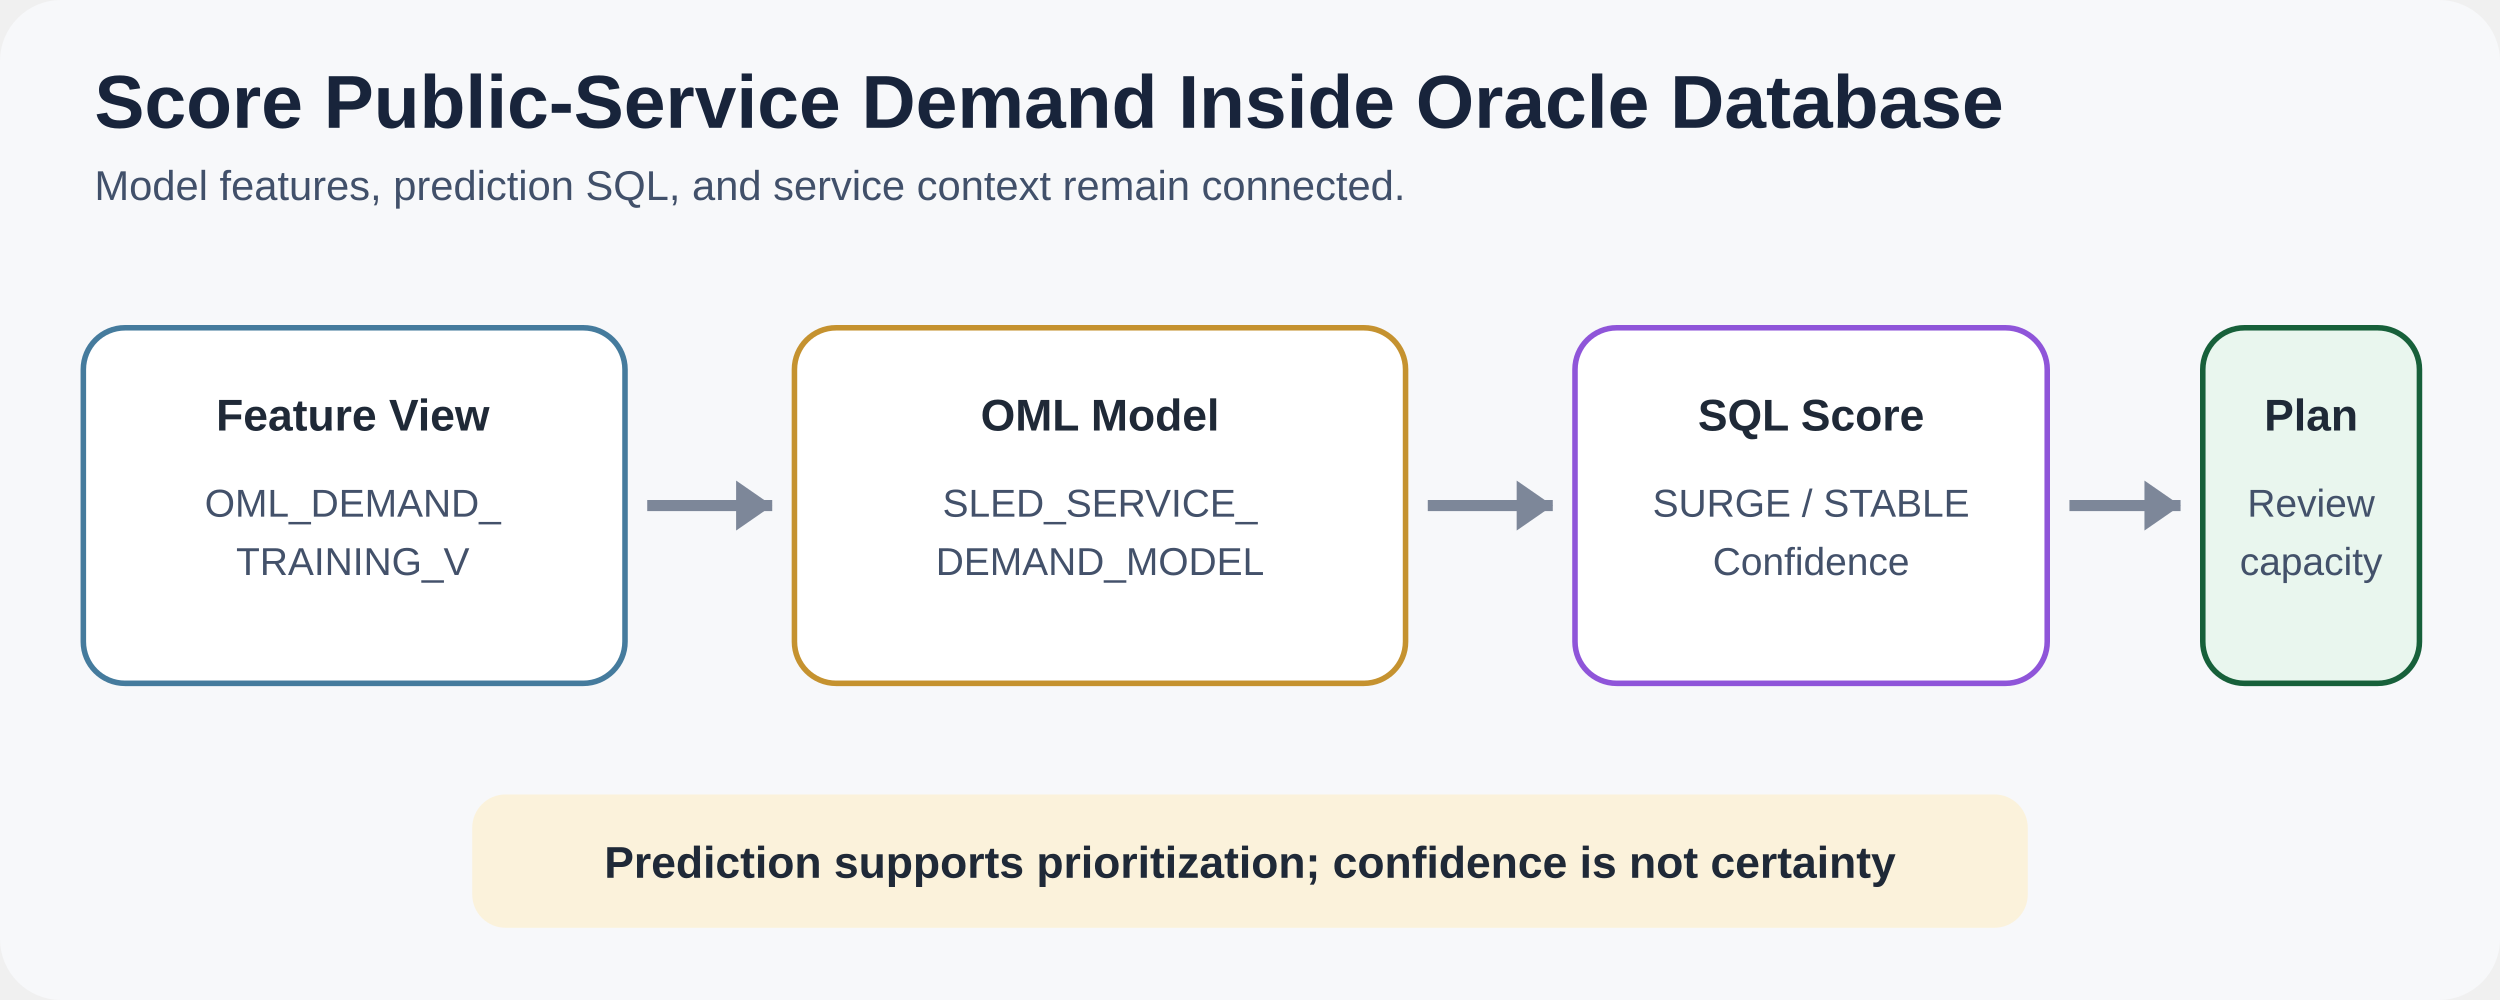
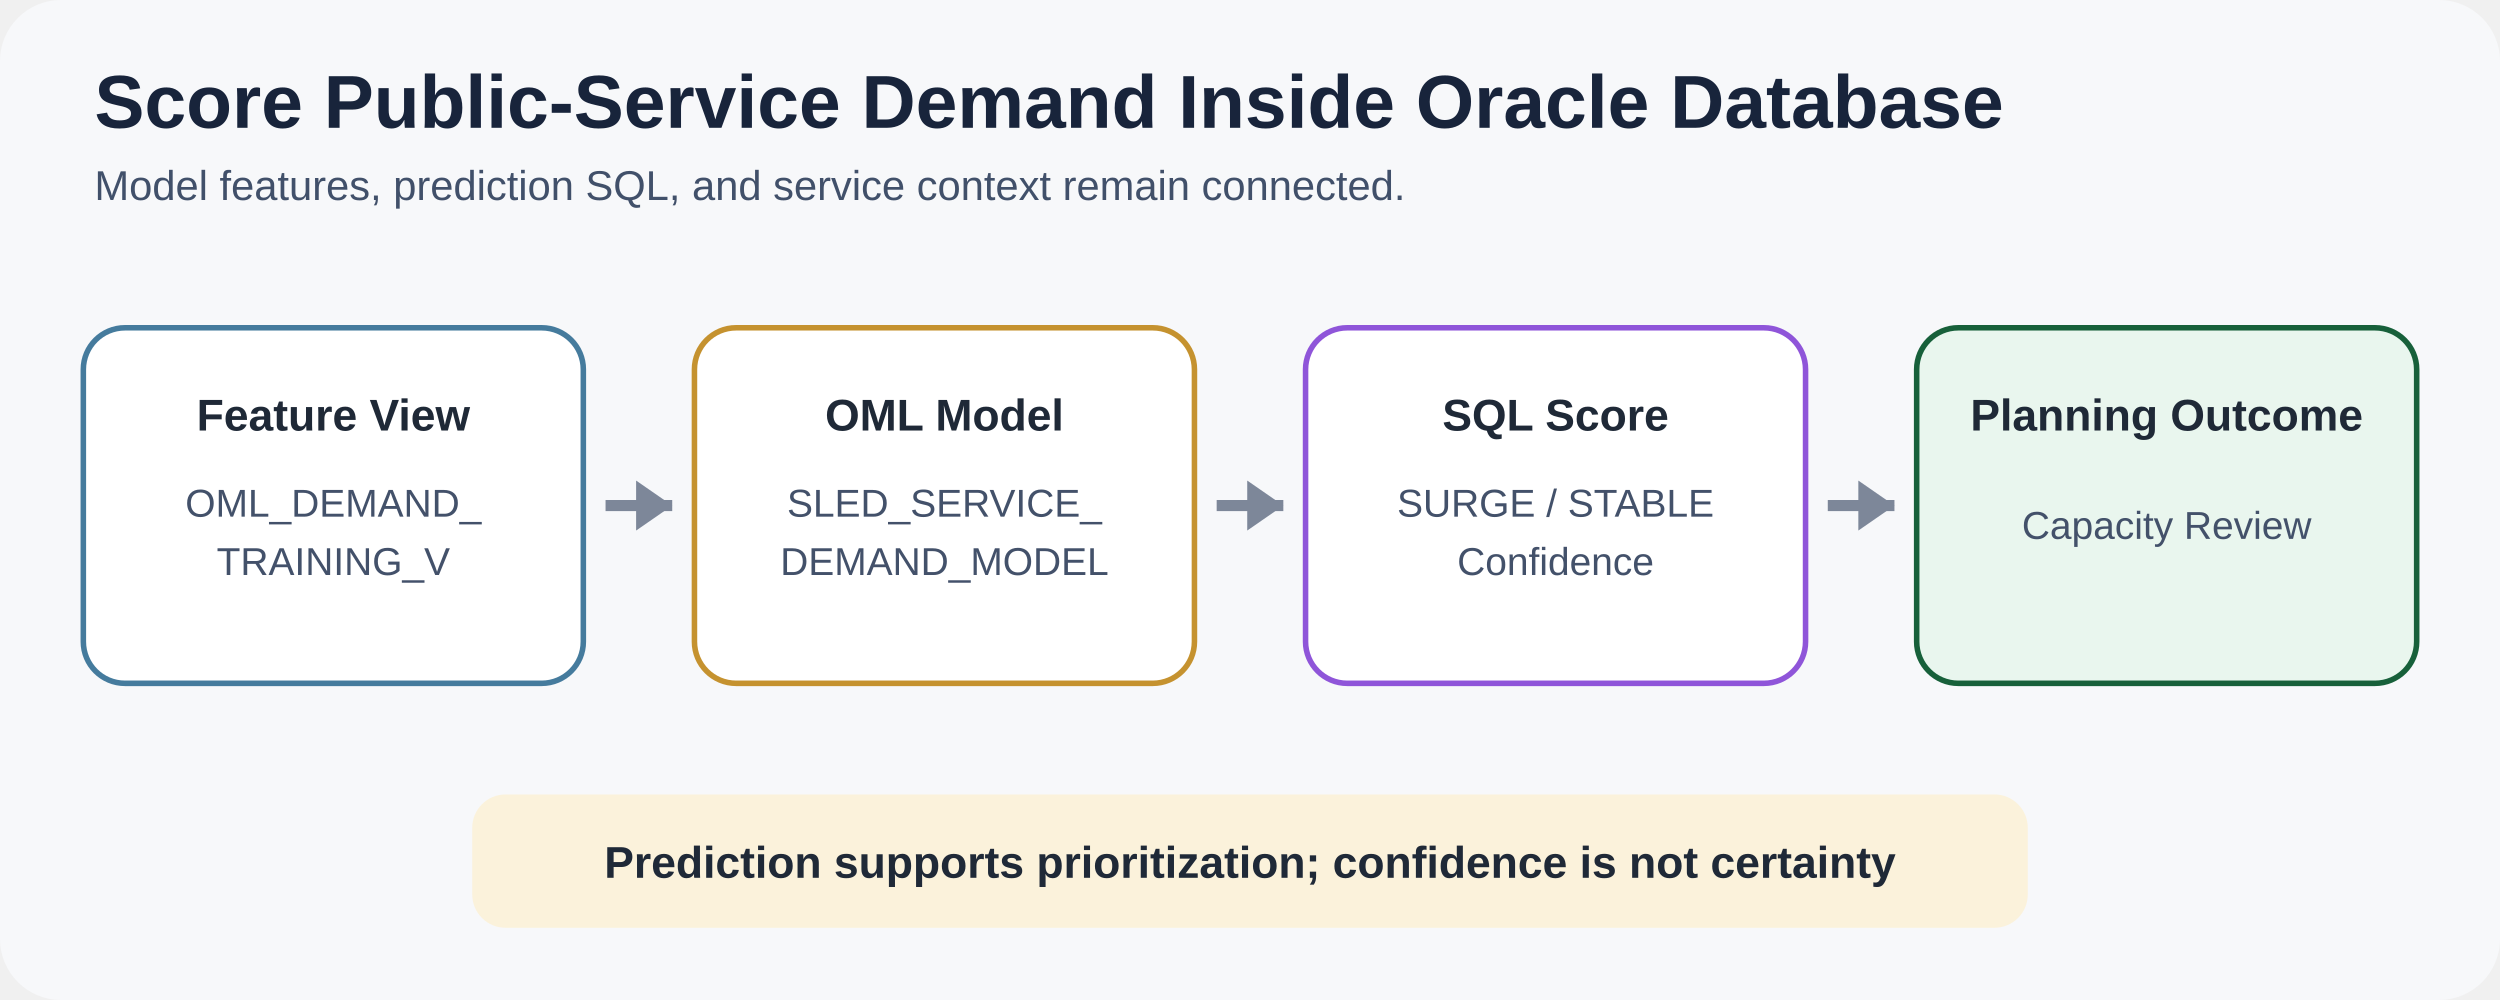
<svg xmlns="http://www.w3.org/2000/svg" width="900" height="360" viewBox="0 0 900 360" role="img" aria-labelledby="t d">
  <rect width="900" height="360" rx="22" fill="#f7f8fa" />
  <style>.h{font:700 27px Arial;fill:#18243b}.s{font:15px Arial;fill:#41506a}.b{font:700 16px Arial;fill:#1f2937}.c{font:14px Arial;fill:#43516a}</style>
  <text x="34" y="46" class="h">Score Public-Service Demand Inside Oracle Database</text>
  <text x="34" y="72" class="s">Model features, prediction SQL, and service context remain connected.</text>
  <g transform="translate(30 118)">
-     <rect width="195" height="128" rx="15" fill="#fff" stroke="#457b9d" stroke-width="2" />
-     <text x="97" y="37" text-anchor="middle" class="b">Feature View</text>
-     <text x="97" y="68" text-anchor="middle" class="c">OML_DEMAND_</text>
-     <text x="97" y="89" text-anchor="middle" class="c">TRAINING_V</text>
+     <rect width="180" height="128" rx="15" fill="#fff" stroke="#457b9d" stroke-width="2" />
+     <text x="90" y="37" text-anchor="middle" class="b">Feature View</text>
+     <text x="90" y="68" text-anchor="middle" class="c">OML_DEMAND_</text>
+     <text x="90" y="89" text-anchor="middle" class="c">TRAINING_V</text>
  </g>
-   <path d="M233 182h45" stroke="#7d8799" stroke-width="4" />
-   <path d="m278 182-13-9v18z" fill="#7d8799" />
-   <g transform="translate(286 118)">
-     <rect width="220" height="128" rx="15" fill="#fff" stroke="#c5922f" stroke-width="2" />
-     <text x="110" y="37" text-anchor="middle" class="b">OML Model</text>
-     <text x="110" y="68" text-anchor="middle" class="c">SLED_SERVICE_</text>
-     <text x="110" y="89" text-anchor="middle" class="c">DEMAND_MODEL</text>
+   <path d="M218 182h24" stroke="#7d8799" stroke-width="4" />
+   <path d="m242 182-13-9v18z" fill="#7d8799" />
+   <g transform="translate(250 118)">
+     <rect width="180" height="128" rx="15" fill="#fff" stroke="#c5922f" stroke-width="2" />
+     <text x="90" y="37" text-anchor="middle" class="b">OML Model</text>
+     <text x="90" y="68" text-anchor="middle" class="c">SLED_SERVICE_</text>
+     <text x="90" y="89" text-anchor="middle" class="c">DEMAND_MODEL</text>
  </g>
-   <path d="M514 182h45" stroke="#7d8799" stroke-width="4" />
-   <path d="m559 182-13-9v18z" fill="#7d8799" />
-   <g transform="translate(567 118)">
-     <rect width="170" height="128" rx="15" fill="#fff" stroke="#8f55d9" stroke-width="2" />
-     <text x="85" y="37" text-anchor="middle" class="b">SQL Score</text>
-     <text x="85" y="68" text-anchor="middle" class="c">SURGE / STABLE</text>
-     <text x="85" y="89" text-anchor="middle" class="c">Confidence</text>
+   <path d="M438 182h24" stroke="#7d8799" stroke-width="4" />
+   <path d="m462 182-13-9v18z" fill="#7d8799" />
+   <g transform="translate(470 118)">
+     <rect width="180" height="128" rx="15" fill="#fff" stroke="#8f55d9" stroke-width="2" />
+     <text x="90" y="37" text-anchor="middle" class="b">SQL Score</text>
+     <text x="90" y="68" text-anchor="middle" class="c">SURGE / STABLE</text>
+     <text x="90" y="89" text-anchor="middle" class="c">Confidence</text>
  </g>
-   <path d="M745 182h40" stroke="#7d8799" stroke-width="4" />
-   <path d="m785 182-13-9v18z" fill="#7d8799" />
-   <g transform="translate(793 118)">
-     <rect width="78" height="128" rx="15" fill="#e9f6ee" stroke="#17603a" stroke-width="2" />
-     <text x="39" y="37" text-anchor="middle" class="b">Plan</text>
-     <text x="39" y="68" text-anchor="middle" class="c">Review</text>
-     <text x="39" y="89" text-anchor="middle" class="c">capacity</text>
+   <path d="M658 182h24" stroke="#7d8799" stroke-width="4" />
+   <path d="m682 182-13-9v18z" fill="#7d8799" />
+   <g transform="translate(690 118)">
+     <rect width="180" height="128" rx="15" fill="#e9f6ee" stroke="#17603a" stroke-width="2" />
+     <text x="90" y="37" text-anchor="middle" class="b">Planning Outcome</text>
+     <text x="90" y="76" text-anchor="middle" class="c">Capacity Review</text>
  </g>
  <rect x="170" y="286" width="560" height="48" rx="12" fill="#fbf2db" />
  <text x="450" y="316" text-anchor="middle" class="b">Prediction supports prioritization; confidence is not certainty</text>
</svg>
